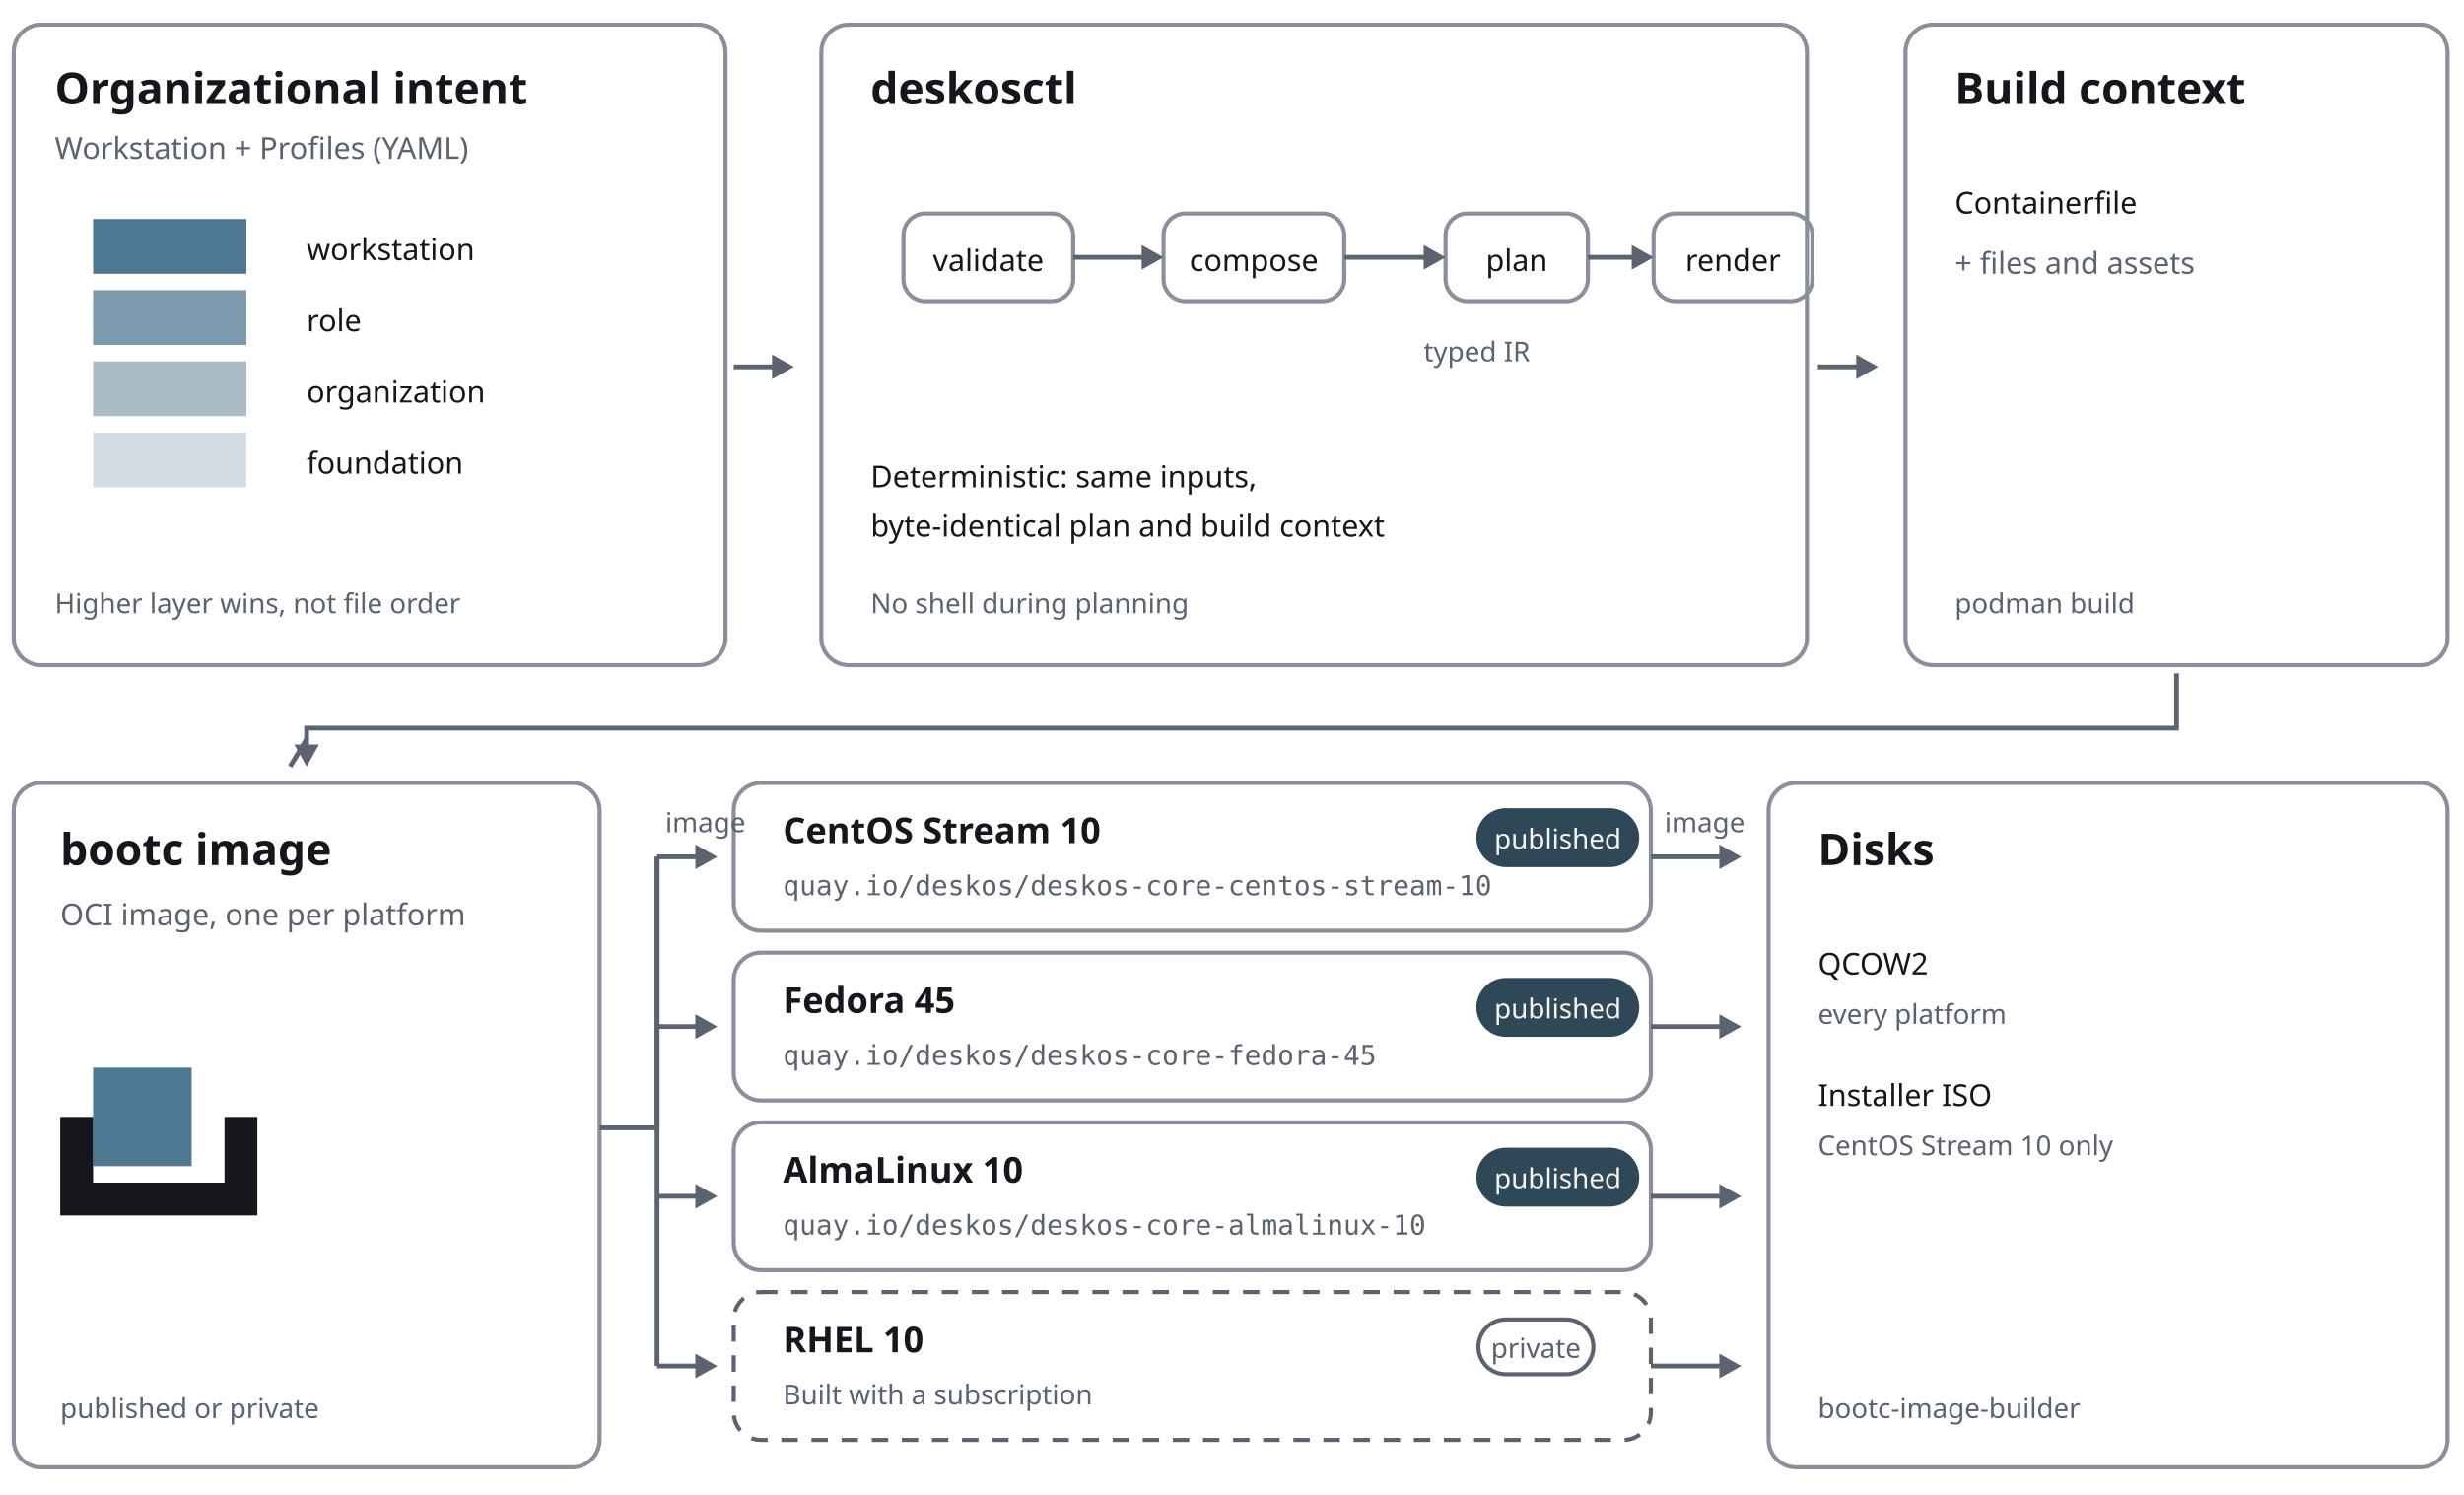
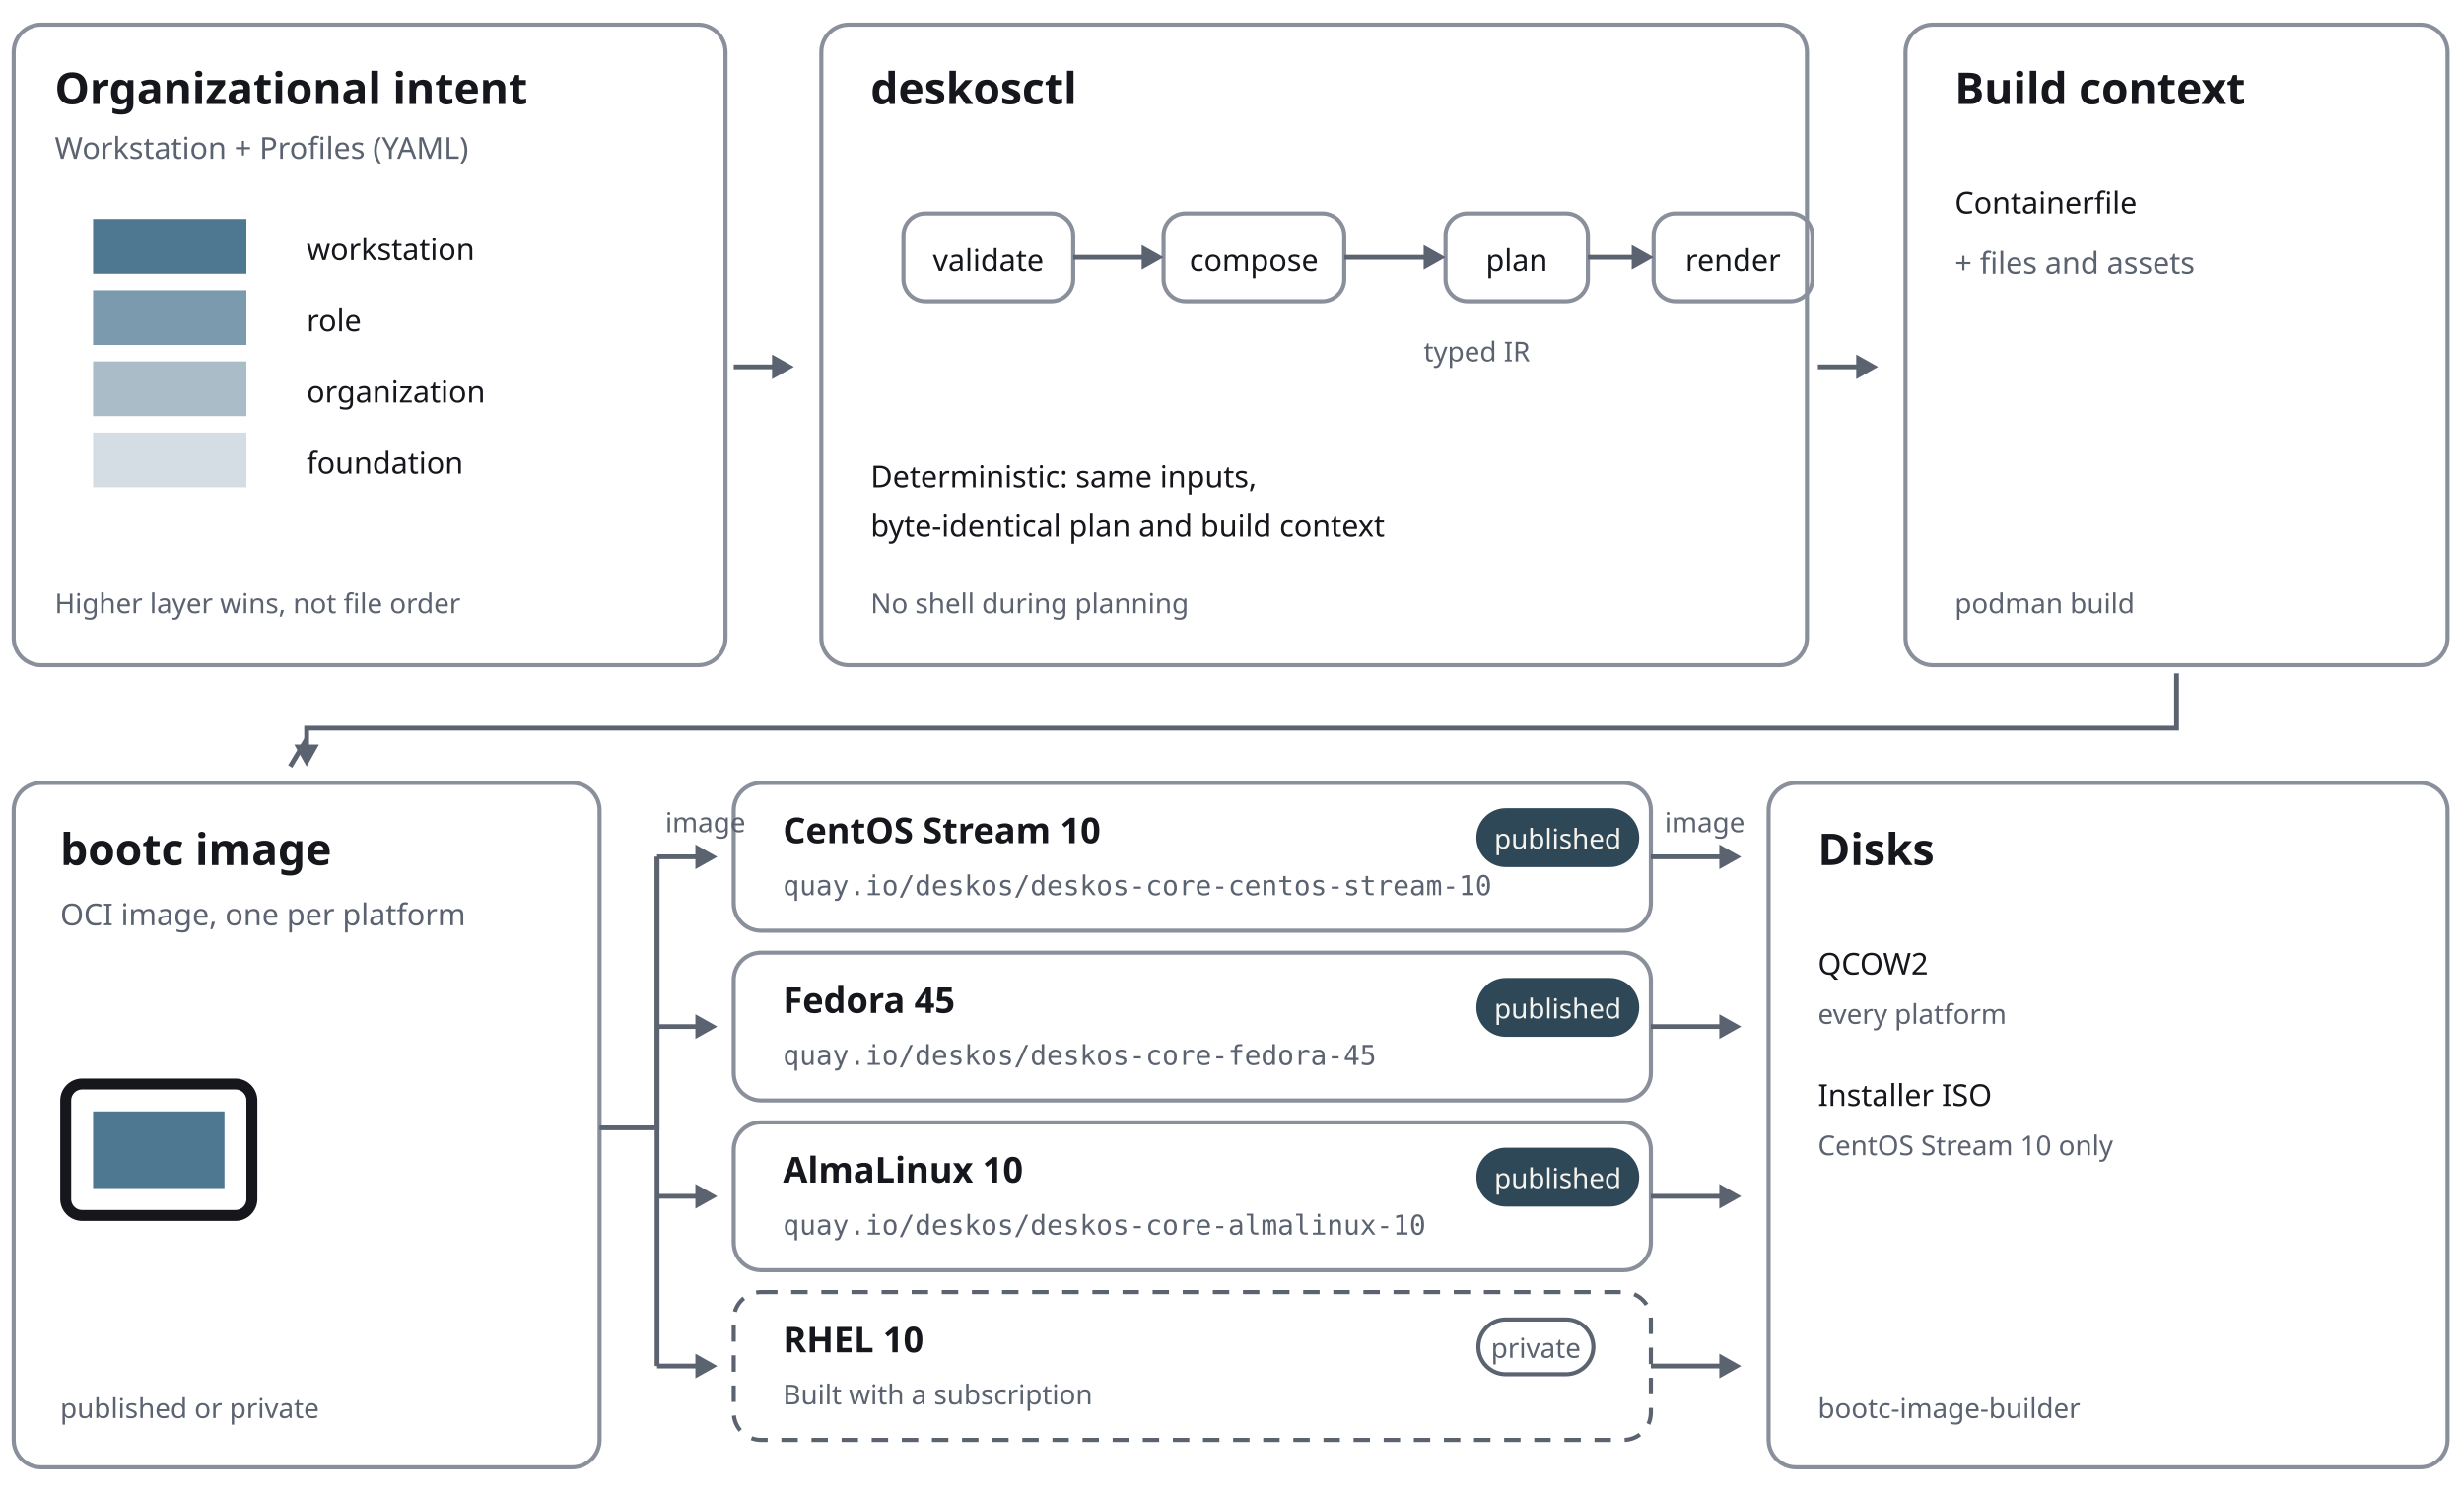
<svg xmlns="http://www.w3.org/2000/svg" viewBox="0 0 900 546" width="900" height="546" role="img" aria-labelledby="t d">
  <rect x="5" y="9" width="260" height="234" rx="10" fill="none" stroke="#8A909B" stroke-width="1.5" />
  <text x="20" y="38" font-family="Manrope, ui-sans-serif, system-ui, sans-serif" font-size="16" font-weight="bold" fill="#15171C" text-anchor="start">Organizational intent</text>
  <text x="20" y="58" font-family="Manrope, ui-sans-serif, system-ui, sans-serif" font-size="11" font-weight="normal" fill="#5B6270" text-anchor="start">Workstation + Profiles (YAML)</text>
  <rect x="34" y="80" width="56" height="20" fill="#4E7892" />
  <text x="112" y="95" font-family="Manrope, ui-sans-serif, system-ui, sans-serif" font-size="11" font-weight="normal" fill="#15171C" text-anchor="start">workstation</text>
  <rect x="34" y="106" width="56" height="20" fill="#7C9AAD" />
  <text x="112" y="121" font-family="Manrope, ui-sans-serif, system-ui, sans-serif" font-size="11" font-weight="normal" fill="#15171C" text-anchor="start">role</text>
  <rect x="34" y="132" width="56" height="20" fill="#A9BCC8" />
  <text x="112" y="147" font-family="Manrope, ui-sans-serif, system-ui, sans-serif" font-size="11" font-weight="normal" fill="#15171C" text-anchor="start">organization</text>
  <rect x="34" y="158" width="56" height="20" fill="#D3DDE3" />
  <text x="112" y="173" font-family="Manrope, ui-sans-serif, system-ui, sans-serif" font-size="11" font-weight="normal" fill="#15171C" text-anchor="start">foundation</text>
  <text x="20" y="224" font-family="Manrope, ui-sans-serif, system-ui, sans-serif" font-size="10" font-weight="normal" fill="#5B6270" text-anchor="start">Higher layer wins, not file order</text>
  <rect x="300" y="9" width="360" height="234" rx="10" fill="none" stroke="#8A909B" stroke-width="1.5" />
  <text x="318" y="38" font-family="Manrope, ui-sans-serif, system-ui, sans-serif" font-size="16" font-weight="bold" fill="#15171C" text-anchor="start">deskosctl</text>
  <rect x="330" y="78" width="62" height="32" rx="8" fill="none" stroke="#8A909B" stroke-width="1.5" />
  <text x="361.0" y="99" font-family="Manrope, ui-sans-serif, system-ui, sans-serif" font-size="11" font-weight="normal" fill="#15171C" text-anchor="middle">validate</text>
  <rect x="425" y="78" width="66" height="32" rx="8" fill="none" stroke="#8A909B" stroke-width="1.5" />
  <text x="458.0" y="99" font-family="Manrope, ui-sans-serif, system-ui, sans-serif" font-size="11" font-weight="normal" fill="#15171C" text-anchor="middle">compose</text>
  <rect x="528" y="78" width="52" height="32" rx="8" fill="none" stroke="#8A909B" stroke-width="1.5" />
  <text x="554.0" y="99" font-family="Manrope, ui-sans-serif, system-ui, sans-serif" font-size="11" font-weight="normal" fill="#15171C" text-anchor="middle">plan</text>
  <rect x="604" y="78" width="58" height="32" rx="8" fill="none" stroke="#8A909B" stroke-width="1.5" />
  <text x="633.0" y="99" font-family="Manrope, ui-sans-serif, system-ui, sans-serif" font-size="11" font-weight="normal" fill="#15171C" text-anchor="middle">render</text>
  <path d="M392 94L419 94" fill="none" stroke="#5B6270" stroke-width="1.75" stroke-linejoin="round" />
  <path d="M425 94L417 89.5L417 98.5Z" fill="#5B6270" />
  <path d="M491 94L522 94" fill="none" stroke="#5B6270" stroke-width="1.75" stroke-linejoin="round" />
  <path d="M528 94L520 89.5L520 98.5Z" fill="#5B6270" />
  <path d="M580 94L598 94" fill="none" stroke="#5B6270" stroke-width="1.75" stroke-linejoin="round" />
  <path d="M604 94L596 89.5L596 98.5Z" fill="#5B6270" />
  <text x="520" y="132" font-family="Manrope, ui-sans-serif, system-ui, sans-serif" font-size="10" font-weight="normal" fill="#5B6270" text-anchor="start">typed IR</text>
  <text x="318" y="178" font-family="Manrope, ui-sans-serif, system-ui, sans-serif" font-size="11" font-weight="normal" fill="#15171C" text-anchor="start">Deterministic: same inputs,</text>
  <text x="318" y="196" font-family="Manrope, ui-sans-serif, system-ui, sans-serif" font-size="11" font-weight="normal" fill="#15171C" text-anchor="start">byte-identical plan and build context</text>
  <text x="318" y="224" font-family="Manrope, ui-sans-serif, system-ui, sans-serif" font-size="10" font-weight="normal" fill="#5B6270" text-anchor="start">No shell during planning</text>
  <rect x="696" y="9" width="198" height="234" rx="10" fill="none" stroke="#8A909B" stroke-width="1.5" />
  <text x="714" y="38" font-family="Manrope, ui-sans-serif, system-ui, sans-serif" font-size="16" font-weight="bold" fill="#15171C" text-anchor="start">Build context</text>
  <text x="714" y="78" font-family="Manrope, ui-sans-serif, system-ui, sans-serif" font-size="11" font-weight="normal" fill="#15171C" text-anchor="start">Containerfile</text>
  <text x="714" y="100" font-family="Manrope, ui-sans-serif, system-ui, sans-serif" font-size="11" font-weight="normal" fill="#5B6270" text-anchor="start">+ files and assets</text>
  <text x="714" y="224" font-family="Manrope, ui-sans-serif, system-ui, sans-serif" font-size="10" font-weight="normal" fill="#5B6270" text-anchor="start">podman build</text>
  <path d="M268 134L284 134" fill="none" stroke="#5B6270" stroke-width="1.75" stroke-linejoin="round" />
  <path d="M290 134L282 129.5L282 138.5Z" fill="#5B6270" />
  <path d="M664 134L680 134" fill="none" stroke="#5B6270" stroke-width="1.75" stroke-linejoin="round" />
  <path d="M686 134L678 129.5L678 138.5Z" fill="#5B6270" />
  <path d="M795 246V266H112V276" fill="none" stroke="#5B6270" stroke-width="1.75" />
  <path d="M112 270L106 280" fill="none" stroke="#5B6270" stroke-width="1.75" stroke-linejoin="round" />
  <path d="M112 280L107.5 272L116.5 272Z" fill="#5B6270" />
  <rect x="5" y="286" width="214" height="250" rx="10" fill="none" stroke="#8A909B" stroke-width="1.5" />
  <text x="22" y="316" font-family="Manrope, ui-sans-serif, system-ui, sans-serif" font-size="16" font-weight="bold" fill="#15171C" text-anchor="start">bootc image</text>
  <text x="22" y="338" font-family="Manrope, ui-sans-serif, system-ui, sans-serif" font-size="11" font-weight="normal" fill="#5B6270" text-anchor="start">OCI image, one per platform</text>
-   <rect x="34" y="390" width="36" height="36" fill="#4E7892" />
-   <path fill="#15171C" d="M22 408H34V432H82V408H94V444H22Z" />
+   <rect x="24" y="396" width="68" height="48" rx="6" fill="none" stroke="#15171C" stroke-width="4" />
+   <rect x="34" y="406" width="48" height="28" fill="#4E7892" />
  <text x="22" y="518" font-family="Manrope, ui-sans-serif, system-ui, sans-serif" font-size="10" font-weight="normal" fill="#5B6270" text-anchor="start">published or private</text>
  <rect x="268" y="286" width="335" height="54" rx="10" fill="none" stroke="#8A909B" stroke-width="1.5" />
  <text x="286" y="308" font-family="Manrope, ui-sans-serif, system-ui, sans-serif" font-size="13" font-weight="bold" fill="#15171C" text-anchor="start">CentOS Stream 10</text>
  <text x="286" y="327" font-family="ui-monospace, SFMono-Regular, Menlo, monospace" font-size="10" font-weight="normal" fill="#5B6270" text-anchor="start">quay.io/deskos/deskos-core-centos-stream-10</text>
  <rect x="540" y="296" width="58" height="20" rx="10" fill="#2F4858" stroke="#2F4858" stroke-width="1.5" />
  <text x="569.0" y="310" font-family="Manrope, ui-sans-serif, system-ui, sans-serif" font-size="10" font-weight="normal" fill="#F5F3EE" text-anchor="middle">published</text>
  <rect x="268" y="348" width="335" height="54" rx="10" fill="none" stroke="#8A909B" stroke-width="1.5" />
  <text x="286" y="370" font-family="Manrope, ui-sans-serif, system-ui, sans-serif" font-size="13" font-weight="bold" fill="#15171C" text-anchor="start">Fedora 45</text>
  <text x="286" y="389" font-family="ui-monospace, SFMono-Regular, Menlo, monospace" font-size="10" font-weight="normal" fill="#5B6270" text-anchor="start">quay.io/deskos/deskos-core-fedora-45</text>
  <rect x="540" y="358" width="58" height="20" rx="10" fill="#2F4858" stroke="#2F4858" stroke-width="1.5" />
  <text x="569.0" y="372" font-family="Manrope, ui-sans-serif, system-ui, sans-serif" font-size="10" font-weight="normal" fill="#F5F3EE" text-anchor="middle">published</text>
  <rect x="268" y="410" width="335" height="54" rx="10" fill="none" stroke="#8A909B" stroke-width="1.5" />
  <text x="286" y="432" font-family="Manrope, ui-sans-serif, system-ui, sans-serif" font-size="13" font-weight="bold" fill="#15171C" text-anchor="start">AlmaLinux 10</text>
  <text x="286" y="451" font-family="ui-monospace, SFMono-Regular, Menlo, monospace" font-size="10" font-weight="normal" fill="#5B6270" text-anchor="start">quay.io/deskos/deskos-core-almalinux-10</text>
  <rect x="540" y="420" width="58" height="20" rx="10" fill="#2F4858" stroke="#2F4858" stroke-width="1.5" />
  <text x="569.0" y="434" font-family="Manrope, ui-sans-serif, system-ui, sans-serif" font-size="10" font-weight="normal" fill="#F5F3EE" text-anchor="middle">published</text>
  <rect x="268" y="472" width="335" height="54" rx="10" fill="none" stroke="#5B6270" stroke-width="1.5" stroke-dasharray="6 5" />
  <text x="286" y="494" font-family="Manrope, ui-sans-serif, system-ui, sans-serif" font-size="13" font-weight="bold" fill="#15171C" text-anchor="start">RHEL 10</text>
  <text x="286" y="513" font-family="Manrope, ui-sans-serif, system-ui, sans-serif" font-size="10" font-weight="normal" fill="#5B6270" text-anchor="start">Built with a subscription</text>
  <rect x="540" y="482" width="42" height="20" rx="10" fill="none" stroke="#5B6270" stroke-width="1.5" />
  <text x="561.0" y="496" font-family="Manrope, ui-sans-serif, system-ui, sans-serif" font-size="10" font-weight="normal" fill="#5B6270" text-anchor="middle">private</text>
  <path d="M219 412H240V313" fill="none" stroke="#5B6270" stroke-width="1.75" />
  <path d="M240 313V499" fill="none" stroke="#5B6270" stroke-width="1.75" />
  <path d="M240 313L256 313" fill="none" stroke="#5B6270" stroke-width="1.75" stroke-linejoin="round" />
  <path d="M262 313L254 308.5L254 317.5Z" fill="#5B6270" />
  <path d="M240 375L256 375" fill="none" stroke="#5B6270" stroke-width="1.75" stroke-linejoin="round" />
  <path d="M262 375L254 370.5L254 379.5Z" fill="#5B6270" />
  <path d="M240 437L256 437" fill="none" stroke="#5B6270" stroke-width="1.75" stroke-linejoin="round" />
  <path d="M262 437L254 432.5L254 441.5Z" fill="#5B6270" />
  <path d="M240 499L256 499" fill="none" stroke="#5B6270" stroke-width="1.75" stroke-linejoin="round" />
  <path d="M262 499L254 494.5L254 503.5Z" fill="#5B6270" />
  <text x="243" y="304" font-family="Manrope, ui-sans-serif, system-ui, sans-serif" font-size="10" font-weight="normal" fill="#5B6270" text-anchor="start">image</text>
  <path d="M603 313L630 313" fill="none" stroke="#5B6270" stroke-width="1.75" stroke-linejoin="round" />
  <path d="M636 313L628 308.5L628 317.5Z" fill="#5B6270" />
  <path d="M603 375L630 375" fill="none" stroke="#5B6270" stroke-width="1.75" stroke-linejoin="round" />
  <path d="M636 375L628 370.5L628 379.5Z" fill="#5B6270" />
  <path d="M603 437L630 437" fill="none" stroke="#5B6270" stroke-width="1.75" stroke-linejoin="round" />
  <path d="M636 437L628 432.5L628 441.5Z" fill="#5B6270" />
  <path d="M603 499L630 499" fill="none" stroke="#5B6270" stroke-width="1.75" stroke-linejoin="round" />
  <path d="M636 499L628 494.5L628 503.5Z" fill="#5B6270" />
  <text x="608" y="304" font-family="Manrope, ui-sans-serif, system-ui, sans-serif" font-size="10" font-weight="normal" fill="#5B6270" text-anchor="start">image</text>
  <rect x="646" y="286" width="248" height="250" rx="10" fill="none" stroke="#8A909B" stroke-width="1.5" />
  <text x="664" y="316" font-family="Manrope, ui-sans-serif, system-ui, sans-serif" font-size="16" font-weight="bold" fill="#15171C" text-anchor="start">Disks</text>
  <text x="664" y="356" font-family="Manrope, ui-sans-serif, system-ui, sans-serif" font-size="11" font-weight="normal" fill="#15171C" text-anchor="start">QCOW2</text>
  <text x="664" y="374" font-family="Manrope, ui-sans-serif, system-ui, sans-serif" font-size="10" font-weight="normal" fill="#5B6270" text-anchor="start">every platform</text>
  <text x="664" y="404" font-family="Manrope, ui-sans-serif, system-ui, sans-serif" font-size="11" font-weight="normal" fill="#15171C" text-anchor="start">Installer ISO</text>
  <text x="664" y="422" font-family="Manrope, ui-sans-serif, system-ui, sans-serif" font-size="10" font-weight="normal" fill="#5B6270" text-anchor="start">CentOS Stream 10 only</text>
  <text x="664" y="518" font-family="Manrope, ui-sans-serif, system-ui, sans-serif" font-size="10" font-weight="normal" fill="#5B6270" text-anchor="start">bootc-image-builder</text>
</svg>
